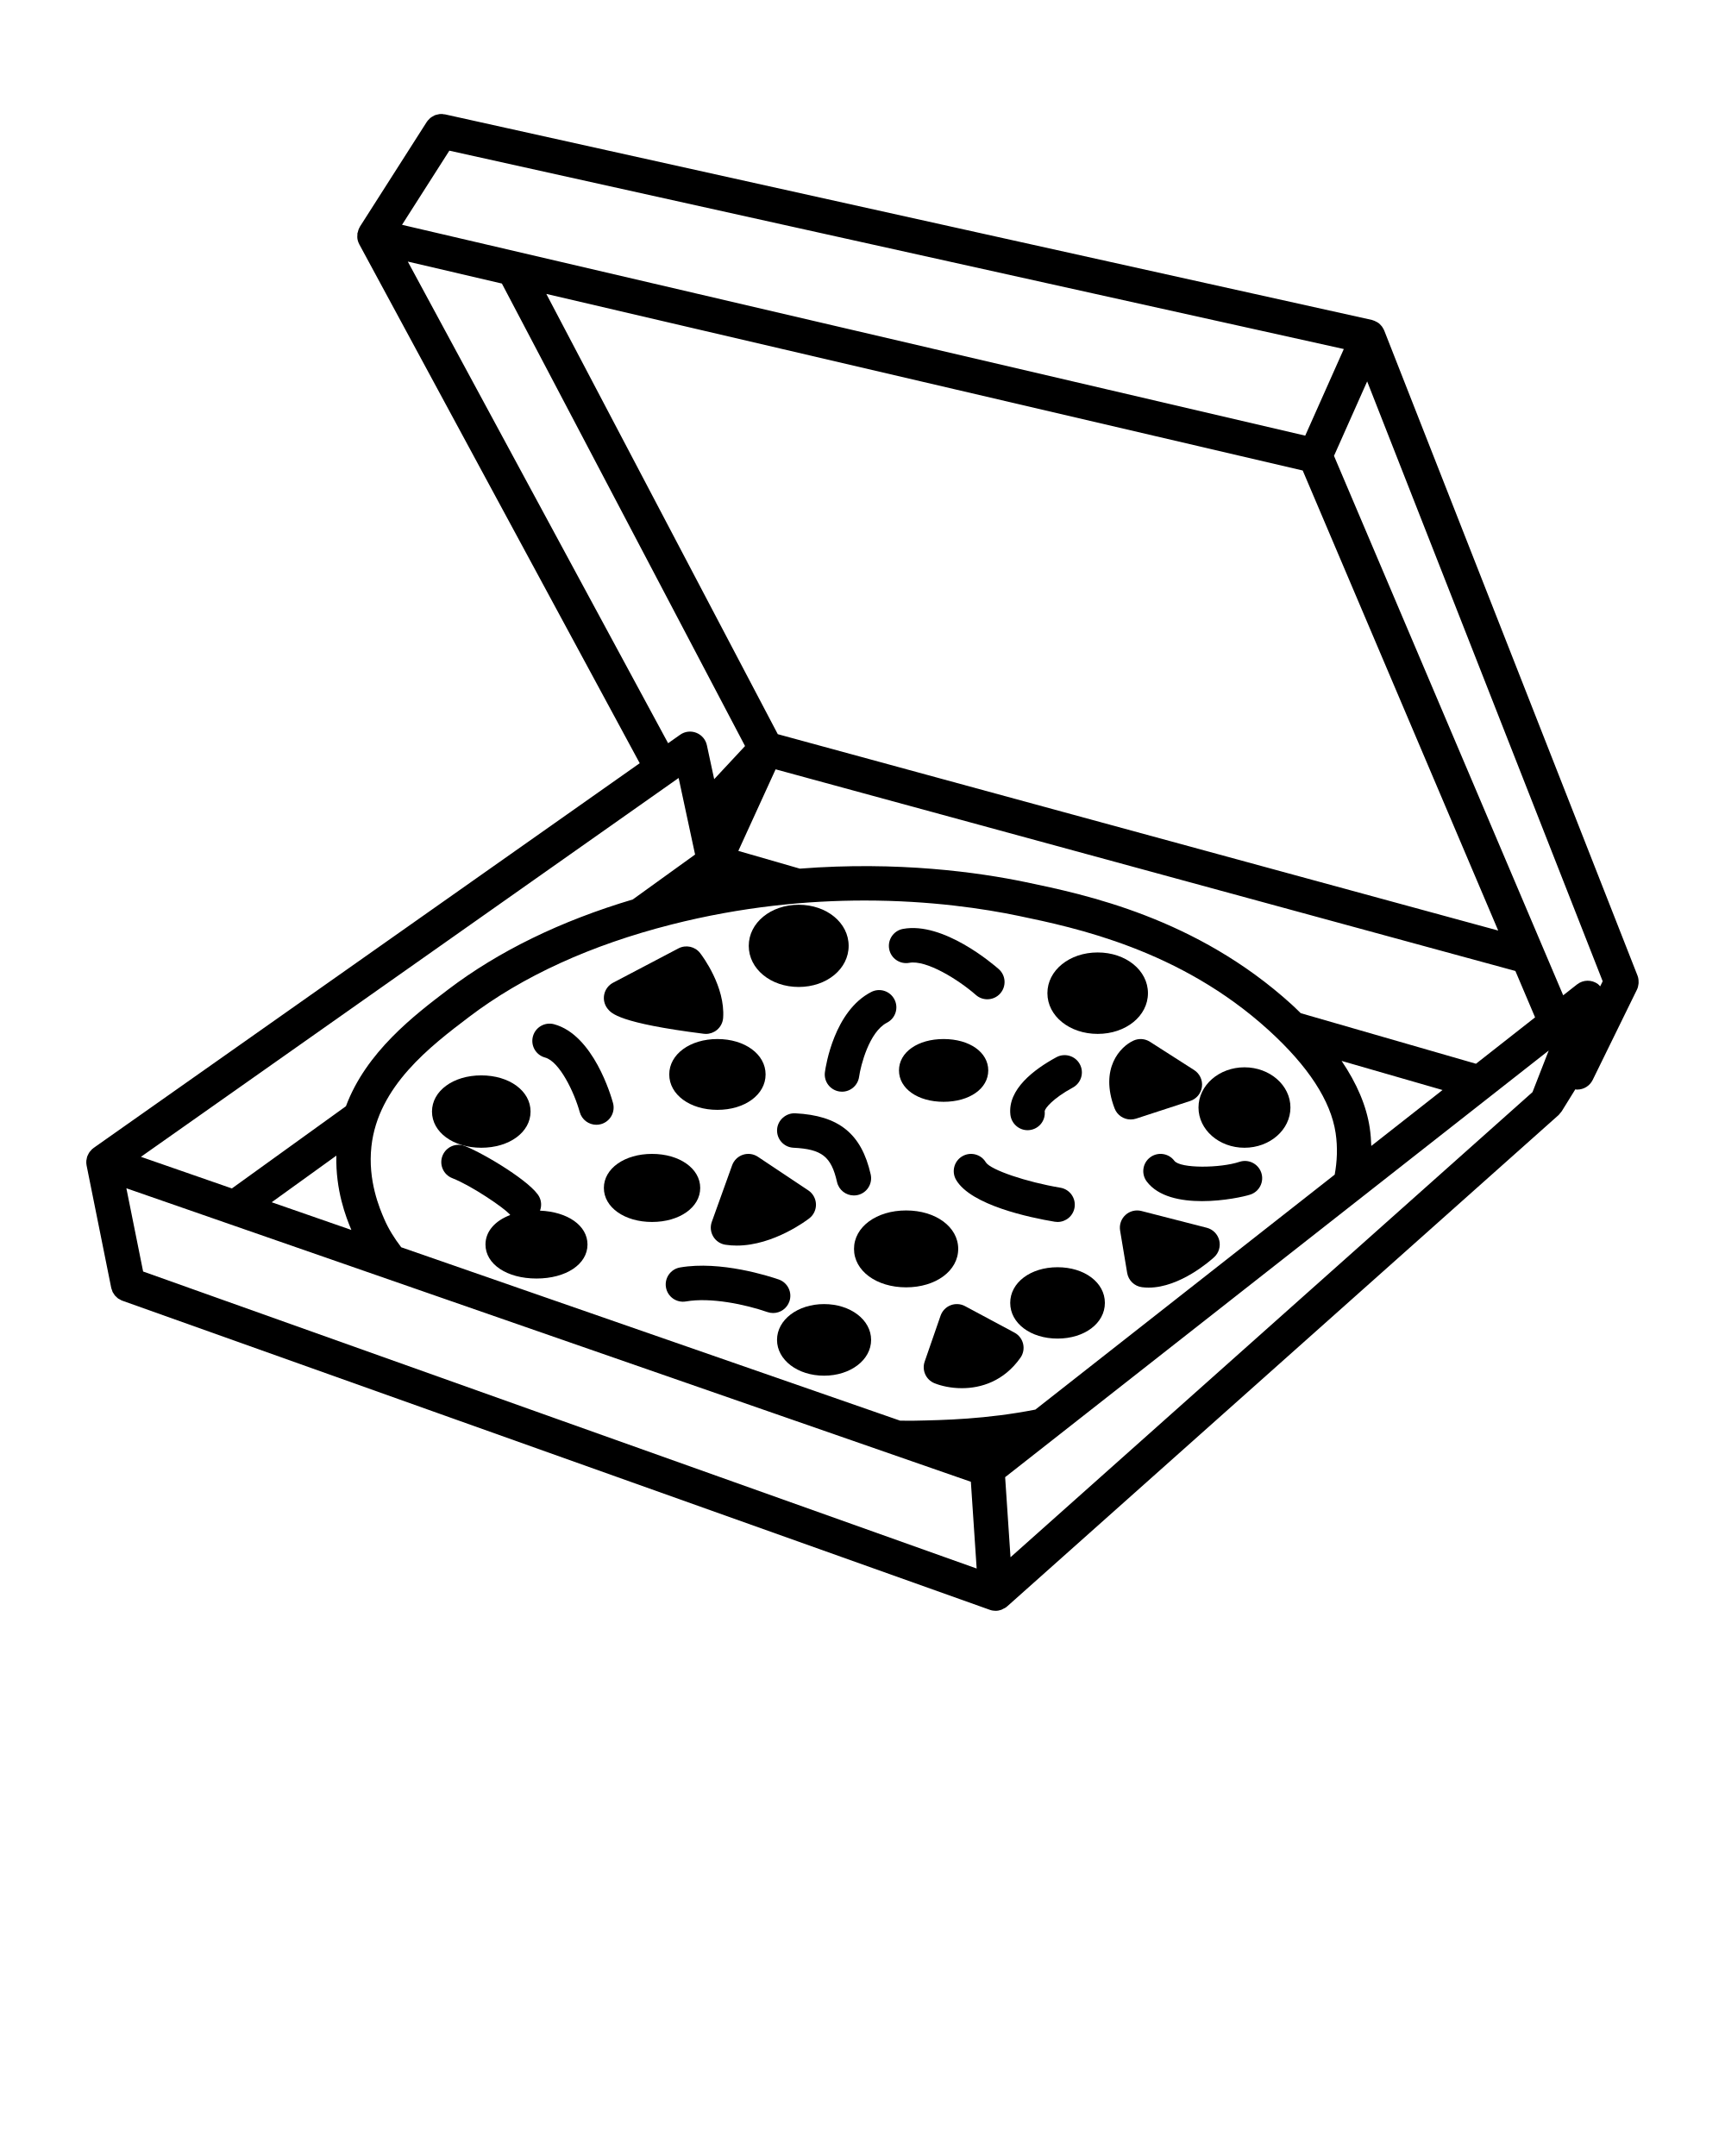
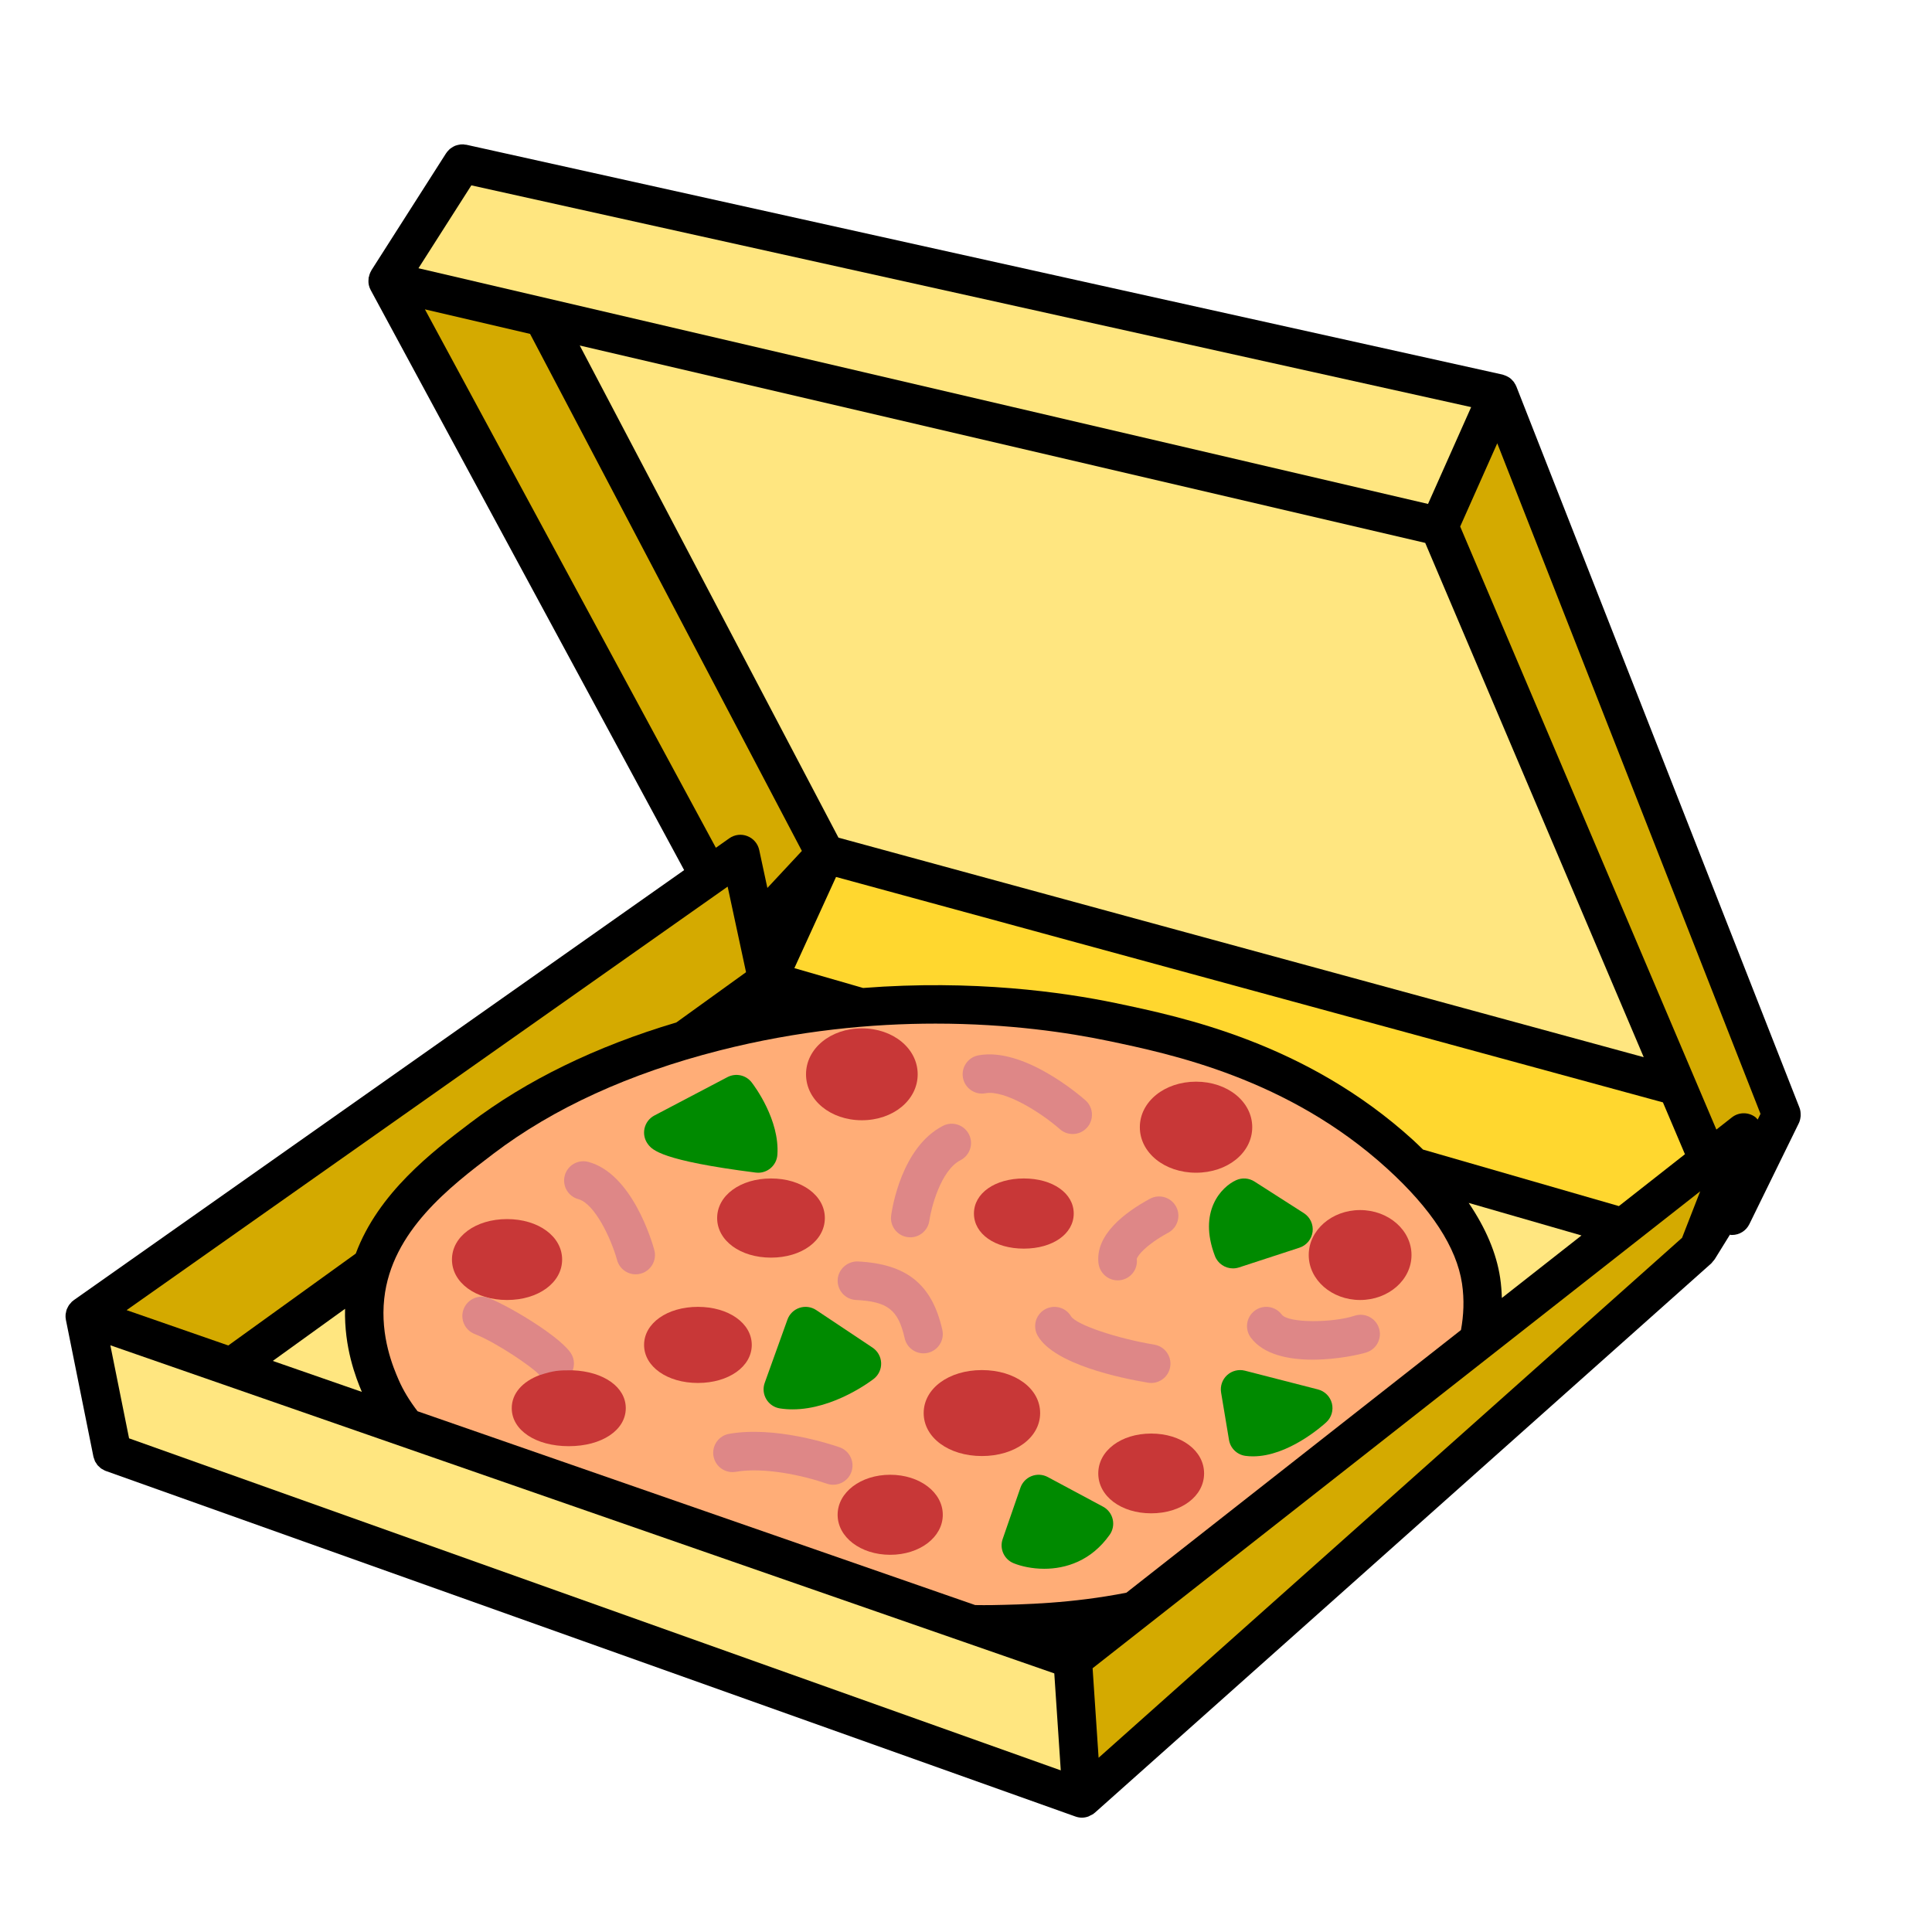
- <svg xmlns="http://www.w3.org/2000/svg" version="1.1" x="0px" y="0px" viewBox="0 0 100 125" style="enable-background:new 0 0 100 100;" xml:space="preserve">
-   <path d="M94.931,56.572c0-0.001,0-0.002,0-0.002c0,0-0.001-0.001-0.001-0.001L80.244,19.16c-0.008-0.02-0.021-0.037-0.03-0.056  c-0.004-0.009-0.003-0.02-0.007-0.029c-0.006-0.012-0.018-0.018-0.025-0.03c-0.023-0.042-0.045-0.084-0.074-0.122  c-0.018-0.024-0.039-0.043-0.059-0.065c-0.035-0.039-0.07-0.078-0.111-0.11c-0.009-0.007-0.018-0.013-0.028-0.021  c-0.024-0.018-0.05-0.033-0.076-0.048c-0.049-0.03-0.099-0.055-0.152-0.076c-0.032-0.013-0.064-0.025-0.098-0.035  c-0.018-0.005-0.035-0.015-0.054-0.019L25.798,6.631c-0.025-0.006-0.05-0.002-0.076-0.006c-0.033-0.005-0.065-0.016-0.099-0.017  c-0.021-0.001-0.04,0.005-0.061,0.005c-0.019,0-0.039-0.003-0.058-0.002c-0.022,0.002-0.043,0.009-0.065,0.012  c-0.056,0.008-0.11,0.02-0.163,0.037c-0.018,0.006-0.036,0.01-0.054,0.017c-0.015,0.006-0.03,0.012-0.045,0.019  C25.126,6.72,25.077,6.748,25.03,6.78c-0.021,0.014-0.041,0.027-0.061,0.043c-0.011,0.009-0.024,0.016-0.035,0.025  c-0.036,0.031-0.067,0.068-0.098,0.104C24.821,6.97,24.802,6.982,24.788,7c-0.008,0.01-0.011,0.023-0.019,0.034  c-0.009,0.013-0.021,0.023-0.03,0.036l-0.223,0.349l-3.652,5.723c-0.004,0.006-0.004,0.014-0.007,0.02  c-0.062,0.101-0.099,0.211-0.122,0.324c-0.003,0.015-0.014,0.027-0.016,0.042l-0.001,0.006c-0.002,0.014,0.003,0.028,0.002,0.042  c-0.012,0.11-0.013,0.222,0.012,0.331c0,0.002,0,0.004,0.001,0.006c0.02,0.086,0.051,0.169,0.094,0.249l16.258,30.087L5.424,66.556  c-0.013,0.01-0.022,0.023-0.035,0.033c-0.015,0.011-0.032,0.018-0.046,0.031c-0.027,0.023-0.045,0.053-0.069,0.078  c-0.028,0.03-0.056,0.058-0.08,0.091c-0.032,0.044-0.056,0.091-0.08,0.139c-0.017,0.033-0.036,0.065-0.049,0.1  c-0.021,0.056-0.031,0.114-0.042,0.173c-0.005,0.031-0.016,0.06-0.018,0.092c-0.008,0.092-0.004,0.185,0.015,0.278l1.428,7.097  c0.009,0.044,0.028,0.083,0.042,0.125c0.011,0.032,0.018,0.066,0.032,0.096c0.003,0.006,0.004,0.013,0.007,0.019  c0.014,0.03,0.036,0.054,0.053,0.082c0.011,0.018,0.022,0.035,0.034,0.052c0.015,0.021,0.026,0.045,0.042,0.065  c0.003,0.003,0.006,0.007,0.009,0.01c0.023,0.027,0.051,0.047,0.077,0.072c0.034,0.032,0.065,0.067,0.103,0.094  c0.003,0.002,0.006,0.004,0.009,0.006c0.027,0.019,0.058,0.03,0.086,0.046c0.04,0.022,0.077,0.049,0.12,0.066  c0.004,0.002,0.009,0.001,0.014,0.003c0.006,0.002,0.01,0.006,0.016,0.008l50.29,17.922c0.109,0.039,0.223,0.058,0.335,0.058  c0.114,0,0.227-0.023,0.335-0.061c0.036-0.013,0.066-0.036,0.1-0.053c0.057-0.028,0.117-0.05,0.169-0.089  c0.014-0.01,0.023-0.024,0.036-0.035c0.008-0.007,0.018-0.009,0.026-0.016l31.968-28.488c0.034-0.03,0.058-0.069,0.087-0.104  c0.027-0.031,0.056-0.059,0.078-0.094c0.005-0.008,0.014-0.014,0.019-0.023l0.787-1.271c0.028,0.003,0.054,0.014,0.083,0.014  c0.009,0,0.018,0,0.027,0c0.381,0,0.73-0.217,0.898-0.56l2.567-5.239c0,0,0-0.001,0-0.001c0.05-0.101,0.075-0.21,0.088-0.322  c0.002-0.017,0.005-0.033,0.006-0.051c0.002-0.024-0.001-0.046-0.001-0.07C94.991,56.811,94.977,56.689,94.931,56.572z   M26.049,8.735l51.853,11.501l-2.237,5.022L23.306,13.034L26.049,8.735z M75.405,58.742c-0.171-0.165-0.333-0.329-0.515-0.494  c-5.54-5.039-11.97-6.381-15.425-7.103c-2.717-0.567-7.391-1.228-13.098-0.783l-3.565-1.029l2.161-4.729l42.885,11.691l1.142,2.689  l-3.426,2.69L75.405,58.742z M83.625,63.197l-4.13,3.242c-0.012-0.341-0.036-0.687-0.089-1.042  c-0.191-1.279-0.746-2.578-1.632-3.888L83.625,63.197z M45.089,42.566L31.671,17.041L75.52,27.279l11.332,26.672L45.089,42.566z   M23.641,15.166l5.454,1.273l14.096,26.815l-1.789,1.92l-0.423-1.967c-0.07-0.328-0.301-0.599-0.613-0.721  c-0.313-0.124-0.666-0.081-0.94,0.114l-0.695,0.49L23.641,15.166z M39.341,45.105l0.954,4.439l-3.613,2.605  c-4.179,1.244-7.774,2.996-10.705,5.223c-1.961,1.49-4.746,3.613-5.923,6.765l-6.611,4.766l-5.274-1.833L39.341,45.105z   M20.37,71.31l-4.62-1.606l3.749-2.703C19.448,69.002,20.054,70.567,20.37,71.31z M8.297,73.719l-0.971-4.826L56.282,85.91  l0.336,5.029L8.297,73.719z M52.993,82.369c-0.281,0.005-0.542-0.002-0.814-0.003L23.259,72.314  c-0.414-0.54-0.747-1.085-0.984-1.635c-0.263-0.609-0.961-2.227-0.744-4.208c0.383-3.503,3.431-5.818,5.655-7.508  c3.116-2.368,7.063-4.171,11.729-5.359c4.093-1.042,7.913-1.394,11.207-1.394c3.82,0,6.932,0.474,8.934,0.892  c3.269,0.682,9.352,1.953,14.488,6.625c2.299,2.091,3.605,4.098,3.884,5.964c0.126,0.848,0.084,1.653-0.054,2.411L60.021,81.725  C57.17,82.283,54.724,82.336,52.993,82.369z M88.841,63.318L58.58,90.286l-0.311-4.643l31.512-24.736L88.841,63.318z M92.763,57.187  c-0.041-0.044-0.075-0.093-0.125-0.13c-0.363-0.269-0.859-0.262-1.214,0.017l-0.804,0.631L77.333,26.43l1.718-3.858l0.205-0.459  l13.653,34.778L92.763,57.187z" />
-   <path d="M48.523,68.531c0.105,0.464,0.518,0.779,0.975,0.779c0.073,0,0.147-0.008,0.222-0.024c0.539-0.122,0.876-0.658,0.755-1.196  c-0.534-2.357-1.843-3.417-4.379-3.544c-0.533-0.022-1.021,0.397-1.048,0.949c-0.028,0.551,0.397,1.021,0.949,1.048  C47.646,66.625,48.189,67.053,48.523,68.531z" />
-   <path d="M59.568,65.526c0.037,0,0.073-0.002,0.11-0.006c0.549-0.061,0.944-0.549,0.883-1.098c0.02-0.161,0.458-0.73,1.634-1.369  c0.485-0.264,0.666-0.871,0.402-1.356c-0.263-0.485-0.872-0.664-1.356-0.402c-1.308,0.71-2.832,1.864-2.668,3.333  C58.631,65.142,59.065,65.526,59.568,65.526z" />
-   <path d="M40.798,59.936c0.042,0.005,0.084,0.008,0.125,0.008c0.23,0,0.455-0.08,0.635-0.228c0.212-0.174,0.344-0.429,0.363-0.703  c0.125-1.805-1.183-3.559-1.333-3.753c-0.296-0.385-0.826-0.5-1.257-0.275l-3.79,1.991c-0.264,0.139-0.452,0.388-0.514,0.681  c-0.061,0.292,0.012,0.596,0.198,0.829C35.44,58.754,35.888,59.314,40.798,59.936z" />
-   <path d="M45.762,75.453c0.18-0.522-0.097-1.091-0.619-1.272c-0.544-0.188-3.376-1.104-5.723-0.696  c-0.544,0.095-0.908,0.613-0.813,1.157c0.095,0.543,0.61,0.907,1.157,0.813c1.444-0.251,3.449,0.174,4.726,0.616  c0.108,0.037,0.218,0.055,0.327,0.055C45.231,76.127,45.619,75.867,45.762,75.453z" />
-   <path d="M71.853,67.361c-1.107,0.369-3.434,0.395-3.776-0.062c-0.33-0.44-0.957-0.531-1.4-0.2c-0.442,0.331-0.531,0.958-0.2,1.4  c0.666,0.888,1.97,1.14,3.204,1.14c1.268,0,2.461-0.267,2.804-0.381c0.524-0.174,0.808-0.741,0.633-1.265  C72.943,67.47,72.375,67.186,71.853,67.361z" />
-   <path d="M46.302,57.222c1.624,0,2.895-1.047,2.895-2.383c0-1.336-1.271-2.383-2.895-2.383s-2.896,1.047-2.896,2.383  C43.406,56.175,44.678,57.222,46.302,57.222z" />
-   <path d="M63.634,59.943c1.634,0,2.914-1.037,2.914-2.361s-1.28-2.361-2.914-2.361s-2.915,1.037-2.915,2.361S62,59.943,63.634,59.943  z" />
-   <ellipse cx="72.143" cy="64.212" rx="2.665" ry="2.332" />
-   <path d="M61.307,73.471c-1.564,0-2.744,0.889-2.744,2.068s1.18,2.069,2.744,2.069s2.744-0.89,2.744-2.069  S62.871,73.471,61.307,73.471z" />
-   <path d="M55.548,72.408c0-1.271-1.298-2.229-3.02-2.229s-3.02,0.958-3.02,2.229c0,1.271,1.298,2.229,3.02,2.229  S55.548,73.678,55.548,72.408z" />
-   <path d="M40.592,68.874c0-1.125-1.201-1.974-2.793-1.974c-1.592,0-2.792,0.849-2.792,1.974s1.201,1.973,2.792,1.973  C39.391,70.847,40.592,69.999,40.592,68.874z" />
-   <path d="M30.757,64.446c0-1.196-1.228-2.098-2.857-2.098s-2.857,0.902-2.857,2.098s1.228,2.098,2.857,2.098  S30.757,65.642,30.757,64.446z" />
-   <path d="M44.382,62.294c0-1.17-1.201-2.053-2.792-2.053c-1.592,0-2.793,0.883-2.793,2.053s1.201,2.053,2.793,2.053  C43.181,64.348,44.382,63.465,44.382,62.294z" />
-   <path d="M57.29,62.061c0-1.055-1.088-1.82-2.588-1.82c-1.499,0-2.587,0.765-2.587,1.82c0,1.054,1.088,1.819,2.587,1.819  C56.201,63.88,57.29,63.115,57.29,62.061z" />
-   <path d="M31.305,70.191c0.092-0.25,0.09-0.533-0.038-0.79c-0.417-0.836-3.151-2.496-4.317-2.957  c-0.515-0.203-1.094,0.049-1.298,0.563c-0.203,0.514,0.049,1.095,0.563,1.298c1.181,0.467,2.989,1.726,3.31,2.073  c0.016,0.025,0.037,0.043,0.054,0.066c-0.876,0.331-1.435,0.946-1.435,1.709c0,1.144,1.243,1.973,2.957,1.973  s2.957-0.83,2.957-1.973C34.056,71.055,32.908,70.256,31.305,70.191z" />
-   <path d="M47.772,75.608c-1.529,0-2.727,0.912-2.727,2.076c0,1.164,1.198,2.075,2.727,2.075s2.727-0.912,2.727-2.075  C50.499,76.52,49.301,75.608,47.772,75.608z" />
-   <path d="M48.674,63.284c0.046,0.007,0.093,0.01,0.138,0.01c0.491,0,0.919-0.362,0.99-0.862c0.091-0.646,0.583-2.609,1.617-3.139  c0.492-0.252,0.686-0.854,0.434-1.346c-0.253-0.492-0.854-0.687-1.346-0.434c-2.144,1.099-2.637,4.287-2.686,4.647  C47.746,62.706,48.128,63.208,48.674,63.284z" />
-   <path d="M61.142,70.833c0.056,0.009,0.111,0.014,0.166,0.014c0.48,0,0.903-0.346,0.985-0.835c0.091-0.545-0.277-1.06-0.821-1.151  c-1.971-0.33-4.028-1.028-4.319-1.466c-0.278-0.476-0.89-0.636-1.367-0.358c-0.477,0.278-0.638,0.891-0.36,1.368  C56.287,69.879,59.71,70.594,61.142,70.833z" />
-   <path d="M52.713,55.822c0.987-0.184,2.853,0.979,3.863,1.866c0.19,0.167,0.425,0.248,0.66,0.248c0.277,0,0.554-0.115,0.751-0.34  c0.364-0.415,0.324-1.045-0.09-1.41c-0.323-0.284-3.214-2.764-5.552-2.33c-0.543,0.102-0.9,0.624-0.799,1.167  C51.647,55.565,52.169,55.923,52.713,55.822z" />
-   <path d="M35.537,63.949c-0.11-0.402-1.139-3.952-3.417-4.566c-0.534-0.144-1.083,0.172-1.226,0.705  c-0.144,0.533,0.171,1.082,0.705,1.226c0.838,0.227,1.694,2.021,2.009,3.163c0.122,0.444,0.525,0.735,0.964,0.735  c0.087,0,0.176-0.012,0.265-0.036C35.368,65.03,35.682,64.481,35.537,63.949z" />
-   <path d="M58.811,77.263l-2.868-1.537c-0.258-0.138-0.563-0.156-0.836-0.05c-0.272,0.106-0.485,0.327-0.581,0.604l-0.922,2.663  c-0.174,0.503,0.077,1.055,0.57,1.254c0.386,0.156,0.951,0.287,1.586,0.287c1.108,0,2.431-0.399,3.395-1.764  c0.165-0.234,0.222-0.528,0.156-0.807S59.063,77.398,58.811,77.263z" />
-   <path d="M65.711,60.331c-0.766,0.347-1.98,1.615-1.098,3.93c0.151,0.397,0.53,0.644,0.935,0.644c0.103,0,0.208-0.016,0.311-0.049  l3.137-1.024c0.367-0.12,0.632-0.441,0.682-0.824c0.049-0.383-0.127-0.76-0.453-0.969l-2.561-1.639  C66.378,60.217,66.021,60.19,65.711,60.331z" />
-   <path d="M42.052,72.167c0.22,0.034,0.439,0.049,0.658,0.049c2.155,0,4.117-1.51,4.208-1.581c0.253-0.197,0.396-0.504,0.384-0.825  c-0.012-0.321-0.178-0.617-0.445-0.795l-2.92-1.947c-0.256-0.171-0.577-0.214-0.868-0.118c-0.292,0.097-0.523,0.322-0.627,0.612  l-1.178,3.278c-0.101,0.281-0.071,0.592,0.082,0.849C41.497,71.946,41.757,72.121,42.052,72.167z" />
-   <path d="M69.958,71.183l-3.79-0.973c-0.326-0.083-0.675,0.003-0.924,0.232c-0.25,0.229-0.366,0.567-0.311,0.901l0.41,2.458  c0.072,0.433,0.418,0.769,0.854,0.827c0.131,0.018,0.262,0.025,0.393,0.025c1.815,0,3.587-1.573,3.796-1.765  c0.271-0.248,0.383-0.625,0.294-0.98C70.59,71.553,70.313,71.274,69.958,71.183z" />
+ <svg xmlns="http://www.w3.org/2000/svg" version="1.1" x="0px" y="0px" viewBox="0 0 100.2 100.2" xml:space="preserve" id="svg56" width="100.2" height="100.2">
+   <defs id="defs60" />
+   <path d="m 93.328,57.45 c 0,-10e-4 0,-0.002 0,-0.002 0,0 -0.001,-0.001 -0.001,-0.001 l -14.686,-37.409 c -0.008,-0.02 -0.021,-0.037 -0.03,-0.056 -0.004,-0.009 -0.003,-0.02 -0.007,-0.029 -0.006,-0.012 -0.018,-0.018 -0.025,-0.03 -0.023,-0.042 -0.045,-0.084 -0.074,-0.122 -0.018,-0.024 -0.039,-0.043 -0.059,-0.065 -0.035,-0.039 -0.07,-0.078 -0.111,-0.11 -0.009,-0.007 -0.018,-0.013 -0.028,-0.021 -0.024,-0.018 -0.05,-0.033 -0.076,-0.048 -0.049,-0.03 -0.099,-0.055 -0.152,-0.076 -0.032,-0.013 -0.064,-0.025 -0.098,-0.035 -0.018,-0.005 -0.035,-0.015 -0.054,-0.019 l -53.732,-11.918 c -0.025,-0.006 -0.05,-0.002 -0.076,-0.006 -0.033,-0.005 -0.065,-0.016 -0.099,-0.017 -0.021,-0.001 -0.04,0.005 -0.061,0.005 -0.019,0 -0.039,-0.003 -0.058,-0.002 -0.022,0.002 -0.043,0.009 -0.065,0.012 -0.056,0.008 -0.11,0.02 -0.163,0.037 -0.018,0.006 -0.036,0.01 -0.054,0.017 -0.015,0.006 -0.03,0.012 -0.045,0.019 -0.051,0.024 -0.1,0.052 -0.147,0.084 -0.021,0.014 -0.041,0.027 -0.061,0.043 -0.011,0.009 -0.024,0.016 -0.035,0.025 -0.036,0.031 -0.067,0.068 -0.098,0.104 -0.015,0.018 -0.034,0.03 -0.048,0.048 -0.008,0.01 -0.011,0.023 -0.019,0.034 -0.009,0.013 -0.021,0.023 -0.03,0.036 l -0.223,0.349 -3.652,5.723 c -0.004,0.006 -0.004,0.014 -0.007,0.02 -0.062,0.101 -0.099,0.211 -0.122,0.324 -0.003,0.015 -0.014,0.027 -0.016,0.042 l -10e-4,0.006 c -0.002,0.014 0.003,0.028 0.002,0.042 -0.012,0.11 -0.013,0.222 0.012,0.331 0,0.002 0,0.004 0.001,0.006 0.02,0.086 0.051,0.169 0.094,0.249 l 16.258,30.087 -31.661,22.307 c -0.013,0.01 -0.022,0.023 -0.035,0.033 -0.015,0.011 -0.032,0.018 -0.046,0.031 -0.027,0.023 -0.045,0.053 -0.069,0.078 -0.028,0.03 -0.056,0.058 -0.08,0.091 -0.032,0.044 -0.056,0.091 -0.08,0.139 -0.017,0.033 -0.036,0.065 -0.049,0.1 -0.021,0.056 -0.031,0.114 -0.042,0.173 -0.005,0.031 -0.016,0.06 -0.018,0.092 -0.008,0.092 -0.004,0.185 0.015,0.278 l 1.428,7.097 c 0.009,0.044 0.028,0.083 0.042,0.125 0.011,0.032 0.018,0.066 0.032,0.096 0.003,0.006 0.004,0.013 0.007,0.019 0.014,0.03 0.036,0.054 0.053,0.082 0.011,0.018 0.022,0.035 0.034,0.052 0.015,0.021 0.026,0.045 0.042,0.065 0.003,0.003 0.006,0.007 0.009,0.01 0.023,0.027 0.051,0.047 0.077,0.072 0.034,0.032 0.065,0.067 0.103,0.094 0.003,0.002 0.006,0.004 0.009,0.006 0.027,0.019 0.058,0.03 0.086,0.046 0.04,0.022 0.077,0.049 0.12,0.066 0.004,0.002 0.009,0.001 0.014,0.003 0.006,0.002 0.01,0.006 0.016,0.008 l 50.29,17.922 c 0.109,0.039 0.223,0.058 0.335,0.058 0.114,0 0.227,-0.023 0.335,-0.061 0.036,-0.013 0.066,-0.036 0.1,-0.053 0.057,-0.028 0.117,-0.05 0.169,-0.089 0.014,-0.01 0.023,-0.024 0.036,-0.035 0.008,-0.007 0.018,-0.009 0.026,-0.016 l 31.968,-28.488 c 0.034,-0.03 0.058,-0.069 0.087,-0.104 0.027,-0.031 0.056,-0.059 0.078,-0.094 0.005,-0.008 0.014,-0.014 0.019,-0.023 l 0.787,-1.271 c 0.028,0.003 0.054,0.014 0.083,0.014 0.009,0 0.018,0 0.027,0 0.381,0 0.73,-0.217 0.898,-0.56 l 2.567,-5.239 c 0,0 0,-10e-4 0,-10e-4 0.05,-0.101 0.075,-0.21 0.088,-0.322 0.002,-0.017 0.005,-0.033 0.006,-0.051 0.002,-0.024 -10e-4,-0.046 -10e-4,-0.07 10e-4,-0.118 -0.013,-0.24 -0.059,-0.357 z" id="path2" style="fill:#000000" />
+   <path d="m 91.16,58.065 c -0.041,-0.044 -0.075,-0.093 -0.125,-0.13 -0.363,-0.269 -0.859,-0.262 -1.214,0.017 l -0.804,0.631 -13.287,-31.275 1.718,-3.858 0.205,-0.459 13.653,34.778 z" id="path123" style="fill:#d4aa00" />
+   <path d="m 87.238,64.196 -30.261,26.968 -0.311,-4.643 31.512,-24.736 z" id="path121" style="fill:#d4aa00" />
+   <path d="m 51.39,83.247 c -0.281,0.005 -0.542,-0.002 -0.814,-0.003 l -28.92,-10.052 c -0.414,-0.54 -0.747,-1.085 -0.984,-1.635 -0.263,-0.609 -0.961,-2.227 -0.744,-4.208 0.383,-3.503 3.431,-5.818 5.655,-7.508 3.116,-2.368 7.063,-4.171 11.729,-5.359 4.093,-1.042 7.913,-1.394 11.207,-1.394 3.82,0 6.932,0.474 8.934,0.892 3.269,0.682 9.352,1.953 14.488,6.625 2.299,2.091 3.605,4.098 3.884,5.964 0.126,0.848 0.084,1.653 -0.054,2.411 l -17.353,13.623 c -2.851,0.558 -5.297,0.611 -7.028,0.644 z" id="path119" style="fill:#ffad77;fill-opacity:1" />
+   <path d="m 6.694,74.597 -0.971,-4.826 48.956,17.017 0.336,5.029 z" id="path117" style="fill:#ffe680" />
+   <path d="m 37.738,45.983 0.954,4.439 -3.613,2.605 c -4.179,1.244 -7.774,2.996 -10.705,5.223 -1.961,1.49 -4.746,3.613 -5.923,6.765 l -6.611,4.766 -5.274,-1.833 z" id="path113" style="fill:#d4aa00" />
+   <path d="m 22.038,16.044 5.454,1.273 14.096,26.815 -1.789,1.92 -0.423,-1.967 c -0.07,-0.328 -0.301,-0.599 -0.613,-0.721 -0.313,-0.124 -0.666,-0.081 -0.94,0.114 l -0.695,0.49 z" id="path111" style="fill:#d4aa00" />
+   <path d="m 43.486,43.444 -13.418,-25.525 43.849,10.238 11.332,26.672 z" id="path109" style="fill:#ffe680" />
+   <path d="m 73.802,59.62 c -0.171,-0.165 -0.333,-0.329 -0.515,-0.494 -5.54,-5.039 -11.97,-6.381 -15.425,-7.103 -2.717,-0.567 -7.391,-1.228 -13.098,-0.783 l -3.565,-1.029 2.161,-4.729 42.885,11.691 1.142,2.689 -3.426,2.69 z" id="path105" style="fill:#ffd72f;fill-opacity:1" />
+   <path d="m 24.446,9.613 51.853,11.501 -2.237,5.022 -52.359,-12.224 z" id="path103" style="fill:#ffe680" />
+   <path d="m 46.92,69.409 c 0.105,0.464 0.518,0.779 0.975,0.779 0.073,0 0.147,-0.008 0.222,-0.024 0.539,-0.122 0.876,-0.658 0.755,-1.196 -0.534,-2.357 -1.843,-3.417 -4.379,-3.544 -0.533,-0.022 -1.021,0.397 -1.048,0.949 -0.028,0.551 0.397,1.021 0.949,1.048 1.649,0.082 2.192,0.51 2.526,1.988 z" id="path4" style="fill:#de8787" />
+   <path d="m 57.965,66.404 c 0.037,0 0.073,-0.002 0.11,-0.006 0.549,-0.061 0.944,-0.549 0.883,-1.098 0.02,-0.161 0.458,-0.73 1.634,-1.369 0.485,-0.264 0.666,-0.871 0.402,-1.356 -0.263,-0.485 -0.872,-0.664 -1.356,-0.402 -1.308,0.71 -2.832,1.864 -2.668,3.333 0.058,0.514 0.492,0.898 0.995,0.898 z" id="path6" style="fill:#de8787" />
+   <path d="m 39.195,60.814 c 0.042,0.005 0.084,0.008 0.125,0.008 0.23,0 0.455,-0.08 0.635,-0.228 0.212,-0.174 0.344,-0.429 0.363,-0.703 0.125,-1.805 -1.183,-3.559 -1.333,-3.753 -0.296,-0.385 -0.826,-0.5 -1.257,-0.275 l -3.79,1.991 c -0.264,0.139 -0.452,0.388 -0.514,0.681 -0.061,0.292 0.012,0.596 0.198,0.829 0.215,0.268 0.663,0.828 5.573,1.45 z" id="path8" style="fill:#008a00;fill-opacity:1" />
+   <path d="m 44.159,76.331 c 0.18,-0.522 -0.097,-1.091 -0.619,-1.272 -0.544,-0.188 -3.376,-1.104 -5.723,-0.696 -0.544,0.095 -0.908,0.613 -0.813,1.157 0.095,0.543 0.61,0.907 1.157,0.813 1.444,-0.251 3.449,0.174 4.726,0.616 0.108,0.037 0.218,0.055 0.327,0.055 0.414,10e-4 0.802,-0.259 0.945,-0.673 z" id="path10" style="fill:#de8787" />
+   <path d="m 70.25,68.239 c -1.107,0.369 -3.434,0.395 -3.776,-0.062 -0.33,-0.44 -0.957,-0.531 -1.4,-0.2 -0.442,0.331 -0.531,0.958 -0.2,1.4 0.666,0.888 1.97,1.14 3.204,1.14 1.268,0 2.461,-0.267 2.804,-0.381 0.524,-0.174 0.808,-0.741 0.633,-1.265 -0.175,-0.523 -0.743,-0.807 -1.265,-0.632 z" id="path12" style="fill:#de8787" />
+   <path d="m 44.699,58.1 c 1.624,0 2.895,-1.047 2.895,-2.383 0,-1.336 -1.271,-2.383 -2.895,-2.383 -1.624,0 -2.896,1.047 -2.896,2.383 0,1.336 1.272,2.383 2.896,2.383 z" id="path14" style="fill:#c83737" />
+   <path d="m 62.031,60.821 c 1.634,0 2.914,-1.037 2.914,-2.361 0,-1.324 -1.28,-2.361 -2.914,-2.361 -1.634,0 -2.915,1.037 -2.915,2.361 0,1.324 1.281,2.361 2.915,2.361 z" id="path16" style="fill:#c83737" />
+   <ellipse cx="70.54" cy="65.09" rx="2.665" ry="2.332" id="ellipse18" style="fill:#c83737" />
+   <path d="m 59.704,74.349 c -1.564,0 -2.744,0.889 -2.744,2.068 0,1.179 1.18,2.069 2.744,2.069 1.564,0 2.744,-0.89 2.744,-2.069 0,-1.179 -1.18,-2.068 -2.744,-2.068 z" id="path20" style="fill:#c83737" />
+   <path d="m 53.945,73.286 c 0,-1.271 -1.298,-2.229 -3.02,-2.229 -1.722,0 -3.02,0.958 -3.02,2.229 0,1.271 1.298,2.229 3.02,2.229 1.722,0 3.02,-0.959 3.02,-2.229 z" id="path22" style="fill:#c83737" />
+   <path d="m 38.989,69.752 c 0,-1.125 -1.201,-1.974 -2.793,-1.974 -1.592,0 -2.792,0.849 -2.792,1.974 0,1.125 1.201,1.973 2.792,1.973 1.592,0 2.793,-0.848 2.793,-1.973 z" id="path24" style="fill:#c83737" />
+   <path d="m 29.154,65.324 c 0,-1.196 -1.228,-2.098 -2.857,-2.098 -1.629,0 -2.857,0.902 -2.857,2.098 0,1.196 1.228,2.098 2.857,2.098 1.629,0 2.857,-0.902 2.857,-2.098 z" id="path26" style="fill:#c83737" />
+   <path d="m 42.779,63.172 c 0,-1.17 -1.201,-2.053 -2.792,-2.053 -1.592,0 -2.793,0.883 -2.793,2.053 0,1.17 1.201,2.053 2.793,2.053 1.591,0.001 2.792,-0.882 2.792,-2.053 z" id="path28" style="fill:#c83737" />
+   <path d="m 55.687,62.938 c 0,1.055 -1.088,1.82 -2.588,1.82 -1.499,0 -2.587,-0.765 -2.587,-1.82 0,-1.054 1.088,-1.819 2.587,-1.819 1.499,0 2.588,0.765 2.588,1.819 z" id="path30" style="fill:#c83737;fill-opacity:1" />
+   <path d="m 46.169,76.486 c -1.529,0 -2.727,0.912 -2.727,2.076 0,1.164 1.198,2.075 2.727,2.075 1.529,0 2.727,-0.912 2.727,-2.075 0,-1.164 -1.198,-2.076 -2.727,-2.076 z" id="path34" style="fill:#c83737" />
+   <path d="m 47.071,64.162 c 0.046,0.007 0.093,0.01 0.138,0.01 0.491,0 0.919,-0.362 0.99,-0.862 0.091,-0.646 0.583,-2.609 1.617,-3.139 0.492,-0.252 0.686,-0.854 0.434,-1.346 -0.253,-0.492 -0.854,-0.687 -1.346,-0.434 -2.144,1.099 -2.637,4.287 -2.686,4.647 -0.075,0.546 0.307,1.048 0.853,1.124 z" id="path36" style="fill:#de8787" />
+   <path d="m 59.539,71.711 c 0.056,0.009 0.111,0.014 0.166,0.014 0.48,0 0.903,-0.346 0.985,-0.835 0.091,-0.545 -0.277,-1.06 -0.821,-1.151 -1.971,-0.33 -4.028,-1.028 -4.319,-1.466 -0.278,-0.476 -0.89,-0.636 -1.367,-0.358 -0.477,0.278 -0.638,0.891 -0.36,1.368 0.861,1.474 4.284,2.189 5.716,2.428 z" id="path38" style="fill:#de8787" />
+   <path d="m 51.11,56.7 c 0.987,-0.184 2.853,0.979 3.863,1.866 0.19,0.167 0.425,0.248 0.66,0.248 0.277,0 0.554,-0.115 0.751,-0.34 0.364,-0.415 0.324,-1.045 -0.09,-1.41 -0.323,-0.284 -3.214,-2.764 -5.552,-2.33 -0.543,0.102 -0.9,0.624 -0.799,1.167 0.101,0.542 0.623,0.9 1.167,0.799 z" id="path40" style="fill:#de8787" />
+   <path d="m 33.934,64.827 c -0.11,-0.402 -1.139,-3.952 -3.417,-4.566 -0.534,-0.144 -1.083,0.172 -1.226,0.705 -0.144,0.533 0.171,1.082 0.705,1.226 0.838,0.227 1.694,2.021 2.009,3.163 0.122,0.444 0.525,0.735 0.964,0.735 0.087,0 0.176,-0.012 0.265,-0.036 0.531,-0.146 0.845,-0.695 0.7,-1.227 z" id="path42" style="fill:#de8787" />
+   <path d="m 57.208,78.141 -2.868,-1.537 c -0.258,-0.138 -0.563,-0.156 -0.836,-0.05 -0.272,0.106 -0.485,0.327 -0.581,0.604 l -0.922,2.663 c -0.174,0.503 0.077,1.055 0.57,1.254 0.386,0.156 0.951,0.287 1.586,0.287 1.108,0 2.431,-0.399 3.395,-1.764 0.165,-0.234 0.222,-0.528 0.156,-0.807 -0.066,-0.279 -0.248,-0.515 -0.5,-0.65 z" id="path44" style="fill:#008a00;fill-opacity:1" />
+   <path d="m 64.108,61.209 c -0.766,0.347 -1.98,1.615 -1.098,3.93 0.151,0.397 0.53,0.644 0.935,0.644 0.103,0 0.208,-0.016 0.311,-0.049 l 3.137,-1.024 c 0.367,-0.12 0.632,-0.441 0.682,-0.824 0.049,-0.383 -0.127,-0.76 -0.453,-0.969 l -2.561,-1.639 c -0.286,-0.183 -0.643,-0.21 -0.953,-0.069 z" id="path46" style="fill:#008a00;fill-opacity:1" />
+   <path d="m 40.449,73.045 c 0.22,0.034 0.439,0.049 0.658,0.049 2.155,0 4.117,-1.51 4.208,-1.581 0.253,-0.197 0.396,-0.504 0.384,-0.825 -0.012,-0.321 -0.178,-0.617 -0.445,-0.795 l -2.92,-1.947 c -0.256,-0.171 -0.577,-0.214 -0.868,-0.118 -0.292,0.097 -0.523,0.322 -0.627,0.612 l -1.178,3.278 c -0.101,0.281 -0.071,0.592 0.082,0.849 0.151,0.257 0.411,0.432 0.706,0.478 z" id="path48" style="fill:#008a00;fill-opacity:1" />
+   <path d="m 68.355,72.061 -3.79,-0.973 c -0.326,-0.083 -0.675,0.003 -0.924,0.232 -0.25,0.229 -0.366,0.567 -0.311,0.901 l 0.41,2.458 c 0.072,0.433 0.418,0.769 0.854,0.827 0.131,0.018 0.262,0.025 0.393,0.025 1.815,0 3.587,-1.573 3.796,-1.765 0.271,-0.248 0.383,-0.625 0.294,-0.98 -0.09,-0.355 -0.367,-0.634 -0.722,-0.725 z" id="path50" style="fill:#008a00;fill-opacity:1" />
+   <path d="m 18.767,72.188 -4.62,-1.606 3.749,-2.703 c -0.051,2.001 0.555,3.566 0.871,4.309 z" id="path115" style="fill:#ffe680;fill-opacity:1" />
+   <path d="m 82.022,64.075 -4.13,3.242 c -0.012,-0.341 -0.036,-0.687 -0.089,-1.042 -0.191,-1.279 -0.746,-2.578 -1.632,-3.888 z" id="path107" style="fill:#ffe680;fill-opacity:1" />
+   <path d="m 29.702,71.069 c 0.092,-0.25 0.09,-0.533 -0.038,-0.79 -0.417,-0.836 -3.151,-2.496 -4.317,-2.957 -0.515,-0.203 -1.094,0.049 -1.298,0.563 -0.203,0.514 0.049,1.095 0.563,1.298 1.181,0.467 2.989,1.726 3.31,2.073 0.016,0.025 0.037,0.043 0.054,0.066 1.481,0.742 1.617,0.34 1.726,-0.253 z" id="path32-2" style="fill:#de8787;fill-opacity:1" />
+   <path d="m 29.702,71.069 c -0.742,-0.003 -0.964,0.008 -1.726,0.253 -0.876,0.331 -1.435,0.946 -1.435,1.709 0,1.144 1.243,1.973 2.957,1.973 1.714,0 2.957,-0.83 2.957,-1.973 -0.002,-1.098 -1.15,-1.897 -2.753,-1.962 z" id="path32" style="fill:#c83737" />
+   <rect style="display:none;fill:#de8787;stroke-width:15.587" id="rect869" width="100.2" height="100.2" x="0" y="0" />
</svg>
